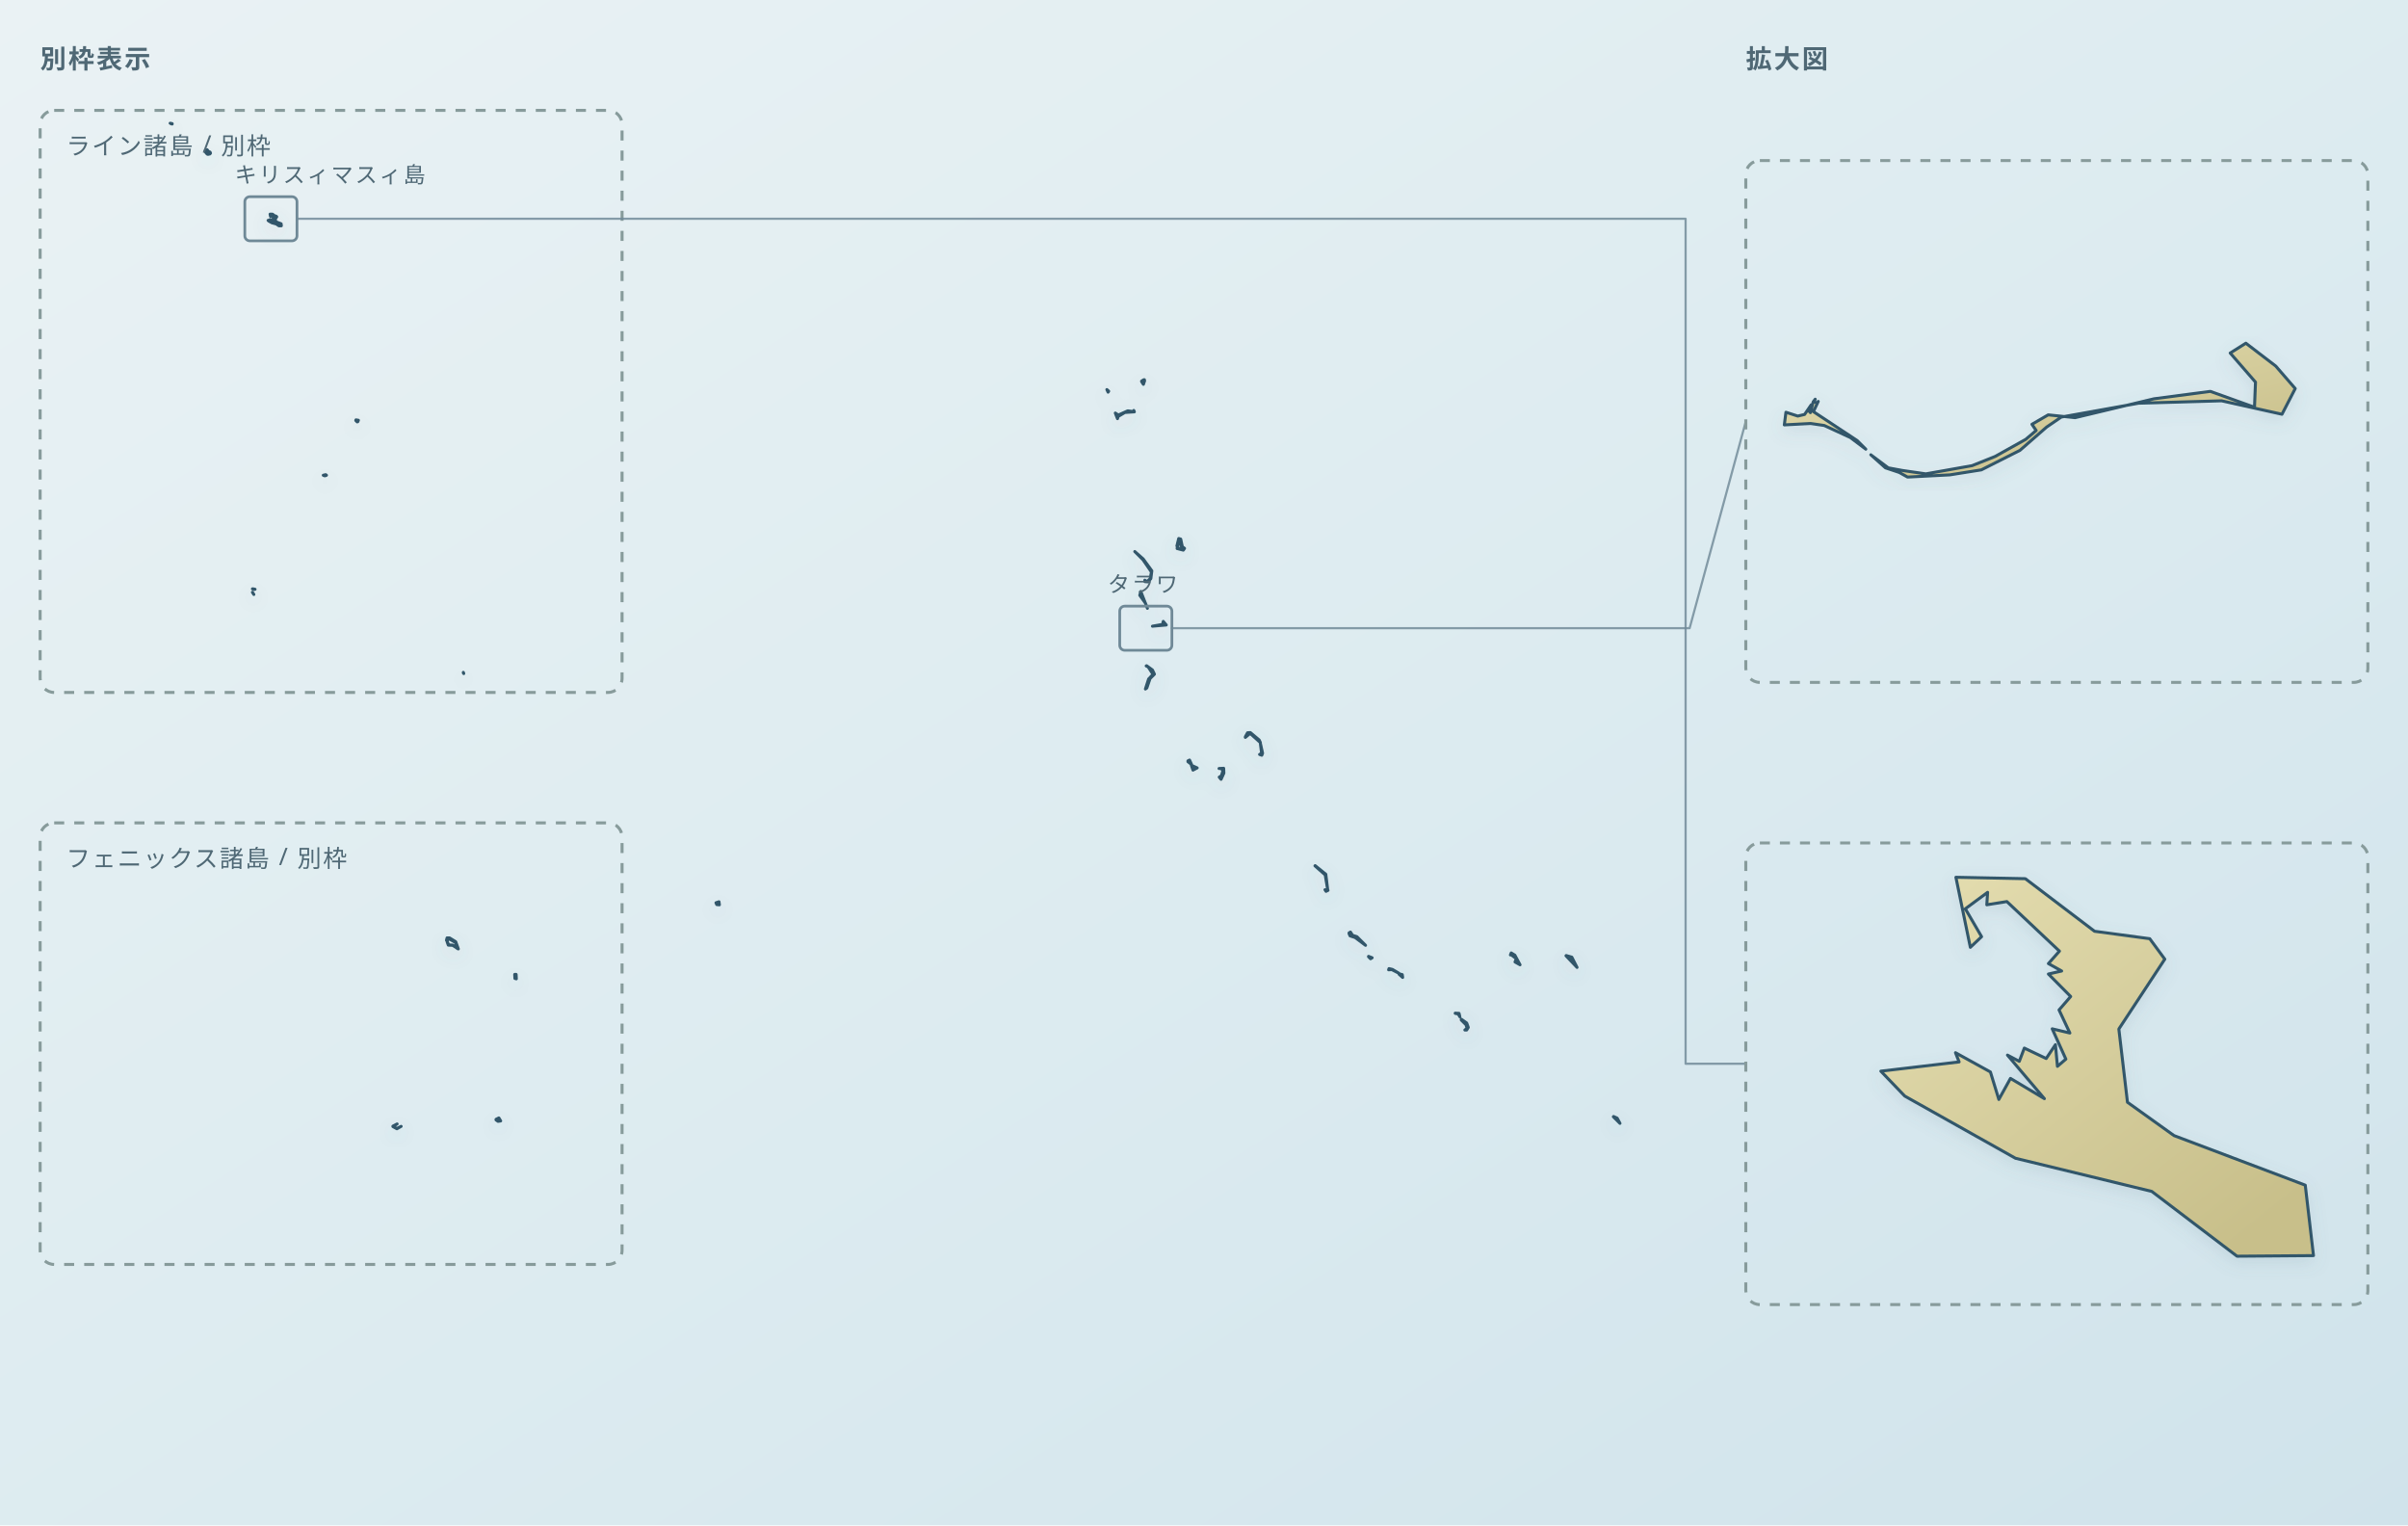
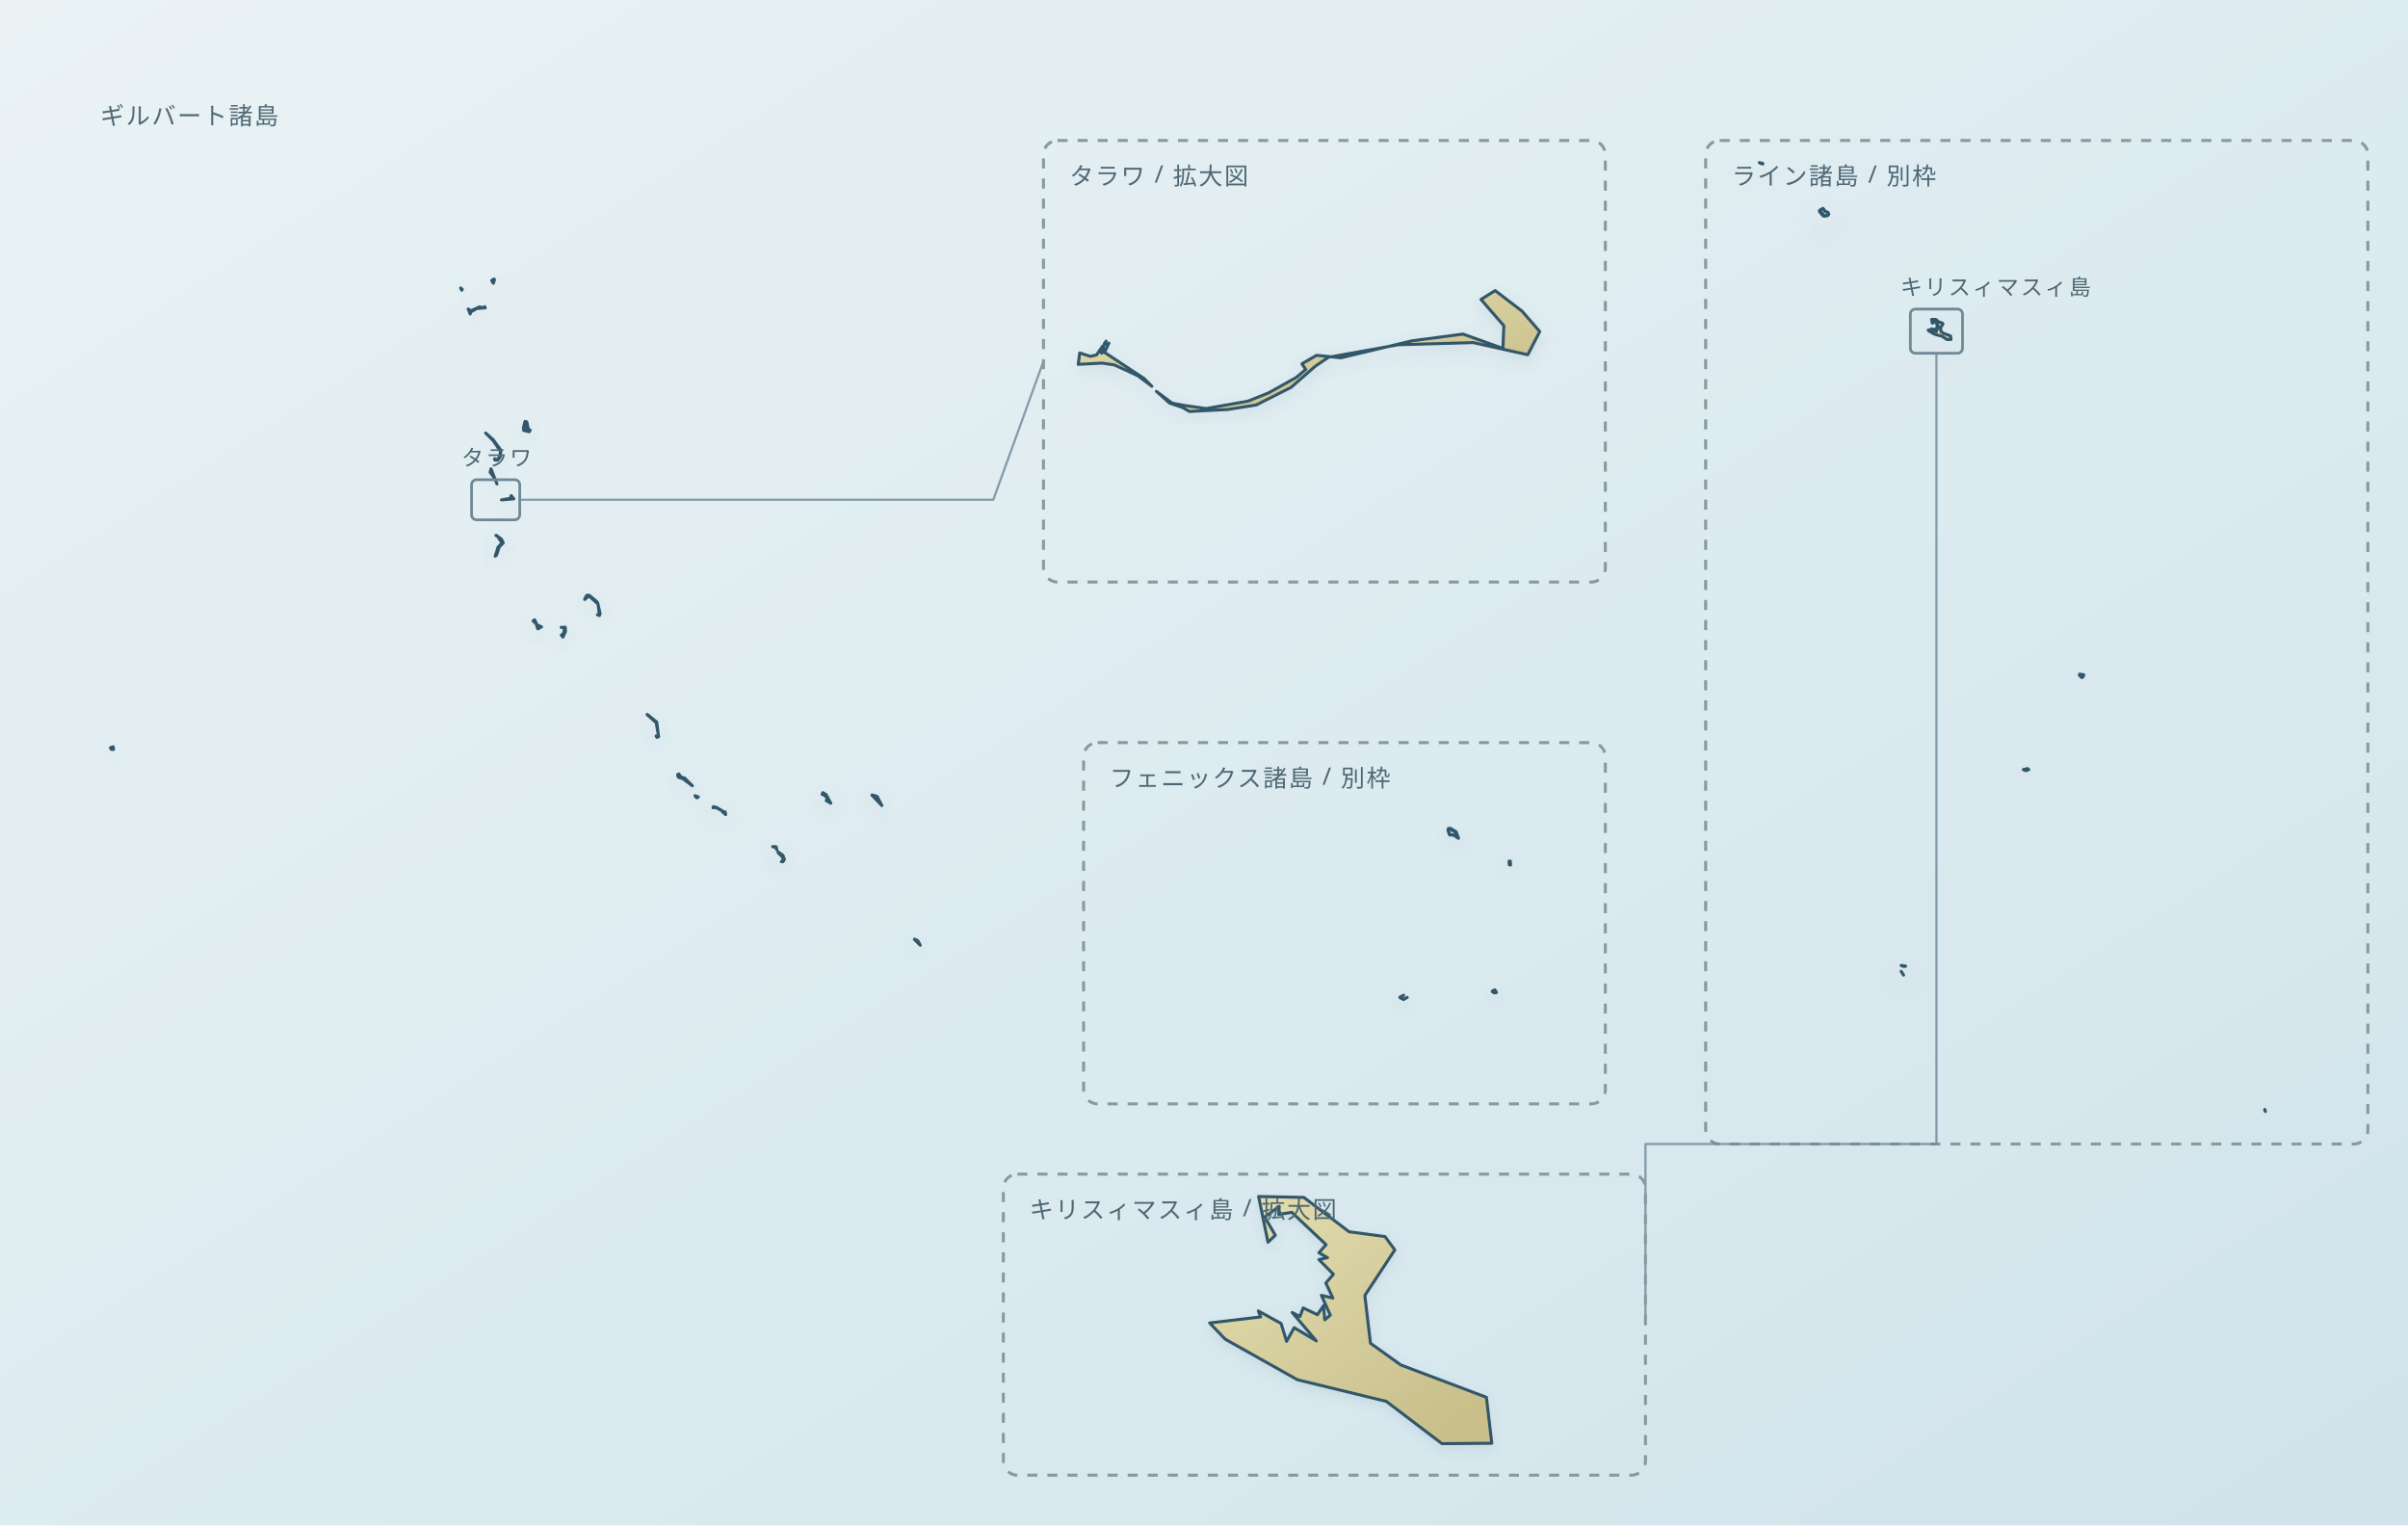
- <svg xmlns="http://www.w3.org/2000/svg" viewBox="0 0 1200 760" role="img" aria-label="Map of Kiribati with detached island-group frames on the left and detail insets on the right" data-map-style="journey-atlas-map-v3-clean-background" data-map-projection="multi-region-local-equirectangular-fit-v1">
+ <svg xmlns="http://www.w3.org/2000/svg" viewBox="0 0 1200 760" role="img" aria-label="Map of Kiribati with island groups positioned by geographic relation and two detail insets" data-map-style="journey-atlas-map-v3-clean-background" data-map-projection="multi-region-local-equirectangular-fit-v1">
  <defs>
    <linearGradient id="sea" x1="0" y1="0" x2="1" y2="1">
      <stop offset="0" stop-color="#eaf2f4" />
      <stop offset=".55" stop-color="#dcebf0" />
      <stop offset="1" stop-color="#d0e3eb" />
    </linearGradient>
    <linearGradient id="land" x1=".12" y1=".08" x2=".88" y2=".92">
      <stop offset="0" stop-color="#e2dbad" />
      <stop offset=".52" stop-color="#d4cc9b" />
      <stop offset="1" stop-color="#c8bf8a" />
    </linearGradient>
    <filter id="shadow" x="-10%" y="-10%" width="120%" height="120%">
      <feGaussianBlur in="SourceAlpha" stdDeviation="4" result="b" />
      <feOffset in="b" dy="3" result="o" />
      <feColorMatrix in="o" type="matrix" values="0 0 0 0 .12 0 0 0 0 .22 0 0 0 0 .28 0 0 0 .14 0" />
      <feBlend in="SourceGraphic" mode="normal" />
    </filter>
  </defs>
  <rect width="1200" height="760" fill="url(#sea)" />
-   <g aria-hidden="true">
-     <text x="20" y="34" font-family="system-ui, sans-serif" font-size="13" font-weight="600" letter-spacing="1" fill="#4f6875">別枠表示</text>
-     <text x="870" y="34" font-family="system-ui, sans-serif" font-size="13" font-weight="600" letter-spacing="1" fill="#4f6875">拡大図</text>
+   <text x="50" y="62" font-family="system-ui, sans-serif" font-size="12" letter-spacing=".8" fill="#4f6875">ギルバート諸島</text>
+   <g data-map-region="gilbert" transform="matrix(0.895833 0 0 0.895833 -264.583 -30.417)">
+     <path d="M 672.3,465.2 L 672.3,464.8 L 673.0,464.4 L 674.0,466.0 L 676.2,466.7 L 680.5,471.0 L 675.3,467.1 L 672.8,466.3 L 672.3,465.2 Z M 572.1,289.9 L 570.6,289.8 L 570.5,289.1 L 571.6,289.8 L 573.2,288.3 L 573.8,285.0 L 569.6,278.9 L 565.5,274.8 L 569.7,278.5 L 574.0,284.4 L 573.5,288.3 L 572.1,289.9 Z M 780.4,476.2 L 780.5,476.1 L 783.3,476.9 L 785.9,482.0 L 780.4,476.2 Z M 571.5,342.8 L 570.8,343.3 L 572.4,338.3 L 574.6,336.0 L 572.2,332.3 L 571.2,331.8 L 571.4,331.7 L 574.3,333.8 L 575.3,335.9 L 573.1,338.1 L 571.5,342.8 Z M 589.2,272.4 L 590.3,273.2 L 589.7,274.1 L 586.6,273.3 L 586.8,272.2 L 587.5,273.5 L 589.8,273.5 L 588.8,272.6 L 588.4,269.9 L 587.4,269.0 L 587.4,271.3 L 586.5,272.0 L 587.4,268.3 L 588.4,268.6 L 589.2,272.4 Z M 620.6,367.4 L 620.6,367.1 L 621.7,365.1 L 623.1,365.0 L 627.5,368.7 L 628.1,370.0 L 623.0,365.4 L 620.6,367.4 Z M 655.3,431.4 L 655.4,431.3 L 660.7,435.6 L 661.6,443.0 L 660.4,435.9 L 655.3,431.4 Z M 755.3,477.4 L 753.6,476.1 L 753.9,475.3 L 752.7,475.8 L 753.1,474.8 L 754.9,475.9 L 757.5,480.7 L 755.0,479.3 L 755.3,478.5 L 756.4,479.5 L 755.3,477.4 Z M 728.2,508.2 L 728.2,507.8 L 730.9,509.7 L 731.7,511.9 L 730.9,513.2 L 730.0,513.2 L 731.1,512.3 L 730.6,510.6 L 728.2,508.2 Z M 607.5,382.9 L 609.8,382.8 L 609.9,385.2 L 608.5,388.3 L 607.6,387.2 L 608.7,386.5 L 609.4,384.1 L 608.7,382.9 L 607.5,382.9 Z M 556.9,208.6 L 555.8,205.8 L 557.3,206.8 L 562.0,204.7 L 565.0,205.1 L 565.0,204.5 L 565.3,205.2 L 560.6,205.5 L 557.2,207.5 L 556.9,208.6 Z M 627.7,375.9 L 628.7,375.3 L 628.1,370.4 L 629.2,375.3 L 628.8,376.3 L 627.7,375.9 Z M 594.5,383.7 L 593.7,381.3 L 596.6,382.6 L 594.5,383.7 Z M 570.8,300.5 L 568.0,296.6 L 568.5,294.7 L 571.8,303.1 L 570.8,300.5 Z M 356.8,449.8 L 358.3,449.3 L 358.5,450.8 L 357.2,450.7 L 356.8,449.8 Z M 804.0,556.4 L 804.1,556.3 L 805.9,557.1 L 807.3,559.7 L 804.0,556.4 Z M 574.3,312.0 L 578.8,311.2 L 580.5,311.4 L 580.7,310.8 L 579.5,310.5 L 579.7,309.6 L 581.2,311.4 L 574.3,312.0 Z M 692.2,482.6 L 693.9,483.0 L 697.1,484.9 L 693.6,483.1 L 692.0,483.2 L 692.2,482.6 Z M 568.9,190.1 L 568.9,189.9 L 570.0,189.2 L 570.3,189.2 L 569.6,189.9 L 570.4,189.7 L 569.8,191.5 L 568.9,190.1 Z M 592.0,379.5 L 592.0,379.1 L 592.8,378.7 L 593.8,380.9 L 592.0,379.5 Z M 697.2,485.4 L 697.2,485.2 L 698.8,485.6 L 699.0,487.0 L 697.2,485.4 Z M 725.2,504.9 L 725.2,504.8 L 727.1,504.9 L 727.5,506.6 L 726.7,505.2 L 725.2,504.9 Z M 682.0,476.7 L 682.0,476.5 L 683.8,477.2 L 683.0,477.7 L 682.0,476.7 Z M 660.8,444.1 L 660.3,443.3 L 661.8,443.6 L 660.8,444.1 Z M 552.2,195.4 L 551.6,194.1 L 552.5,194.9 L 552.2,195.4 Z" fill="url(#land)" fill-rule="evenodd" stroke="#31576a" stroke-width="1.674" stroke-linejoin="round" stroke-linecap="round" filter="url(#shadow)" />
  </g>
-   <g data-map-region="gilbert">
-     <path d="M 672.3,465.2 L 672.3,464.8 L 673.0,464.4 L 674.0,466.0 L 676.2,466.7 L 680.5,471.0 L 675.3,467.1 L 672.8,466.3 L 672.3,465.2 Z M 572.1,289.9 L 570.6,289.8 L 570.5,289.1 L 571.6,289.8 L 573.2,288.3 L 573.8,285.0 L 569.6,278.9 L 565.5,274.8 L 569.7,278.5 L 574.0,284.4 L 573.5,288.3 L 572.1,289.9 Z M 780.4,476.2 L 780.5,476.1 L 783.3,476.9 L 785.9,482.0 L 780.4,476.2 Z M 571.5,342.8 L 570.8,343.3 L 572.4,338.3 L 574.6,336.0 L 572.2,332.3 L 571.2,331.8 L 571.4,331.7 L 574.3,333.8 L 575.3,335.9 L 573.1,338.1 L 571.5,342.8 Z M 589.2,272.4 L 590.3,273.2 L 589.7,274.1 L 586.6,273.3 L 586.8,272.2 L 587.5,273.5 L 589.8,273.5 L 588.8,272.6 L 588.4,269.9 L 587.4,269.0 L 587.4,271.3 L 586.5,272.0 L 587.4,268.3 L 588.4,268.6 L 589.2,272.4 Z M 620.6,367.4 L 620.6,367.1 L 621.7,365.1 L 623.1,365.0 L 627.5,368.7 L 628.1,370.0 L 623.0,365.4 L 620.6,367.4 Z M 655.3,431.4 L 655.4,431.3 L 660.7,435.6 L 661.6,443.0 L 660.4,435.9 L 655.3,431.4 Z M 755.3,477.4 L 753.6,476.1 L 753.9,475.3 L 752.7,475.8 L 753.1,474.8 L 754.9,475.9 L 757.5,480.7 L 755.0,479.3 L 755.3,478.5 L 756.4,479.5 L 755.3,477.4 Z M 728.2,508.2 L 728.2,507.8 L 730.9,509.7 L 731.7,511.9 L 730.9,513.2 L 730.0,513.2 L 731.1,512.3 L 730.6,510.6 L 728.2,508.2 Z M 607.5,382.9 L 609.8,382.8 L 609.9,385.2 L 608.5,388.3 L 607.6,387.2 L 608.7,386.5 L 609.4,384.1 L 608.7,382.9 L 607.5,382.9 Z M 556.9,208.6 L 555.8,205.8 L 557.3,206.8 L 562.0,204.7 L 565.0,205.1 L 565.0,204.5 L 565.3,205.2 L 560.6,205.5 L 557.2,207.5 L 556.9,208.6 Z M 627.7,375.9 L 628.7,375.3 L 628.1,370.4 L 629.2,375.3 L 628.8,376.3 L 627.7,375.9 Z M 594.5,383.7 L 593.7,381.3 L 596.6,382.6 L 594.5,383.7 Z M 570.8,300.5 L 568.0,296.6 L 568.5,294.7 L 571.8,303.1 L 570.8,300.5 Z M 356.8,449.8 L 358.3,449.3 L 358.5,450.8 L 357.2,450.7 L 356.8,449.8 Z M 804.0,556.4 L 804.1,556.3 L 805.9,557.1 L 807.3,559.7 L 804.0,556.4 Z M 574.3,312.0 L 578.8,311.2 L 580.5,311.4 L 580.7,310.8 L 579.5,310.5 L 579.7,309.6 L 581.2,311.4 L 574.3,312.0 Z M 692.2,482.6 L 693.9,483.0 L 697.1,484.9 L 693.6,483.1 L 692.0,483.2 L 692.2,482.6 Z M 568.9,190.1 L 568.9,189.9 L 570.0,189.2 L 570.3,189.2 L 569.6,189.9 L 570.4,189.7 L 569.8,191.5 L 568.9,190.1 Z M 592.0,379.5 L 592.0,379.1 L 592.8,378.7 L 593.8,380.9 L 592.0,379.5 Z M 697.2,485.4 L 697.2,485.2 L 698.8,485.6 L 699.0,487.0 L 697.2,485.4 Z M 725.2,504.9 L 725.2,504.8 L 727.1,504.9 L 727.5,506.6 L 726.7,505.2 L 725.2,504.9 Z M 682.0,476.7 L 682.0,476.5 L 683.8,477.2 L 683.0,477.7 L 682.0,476.7 Z M 660.8,444.1 L 660.3,443.3 L 661.8,443.6 L 660.8,444.1 Z M 552.2,195.4 L 551.6,194.1 L 552.5,194.9 L 552.2,195.4 Z" fill="url(#land)" fill-rule="evenodd" stroke="#31576a" stroke-width="1.5" stroke-linejoin="round" stroke-linecap="round" filter="url(#shadow)" />
+   <g data-map-inset-frame="phoenix">
+     <rect x="540" y="370" width="260" height="180" rx="7" fill="none" stroke="#879b9b" stroke-width="1.5" stroke-dasharray="5 5" />
  </g>
+   <g data-map-region="phoenix" transform="matrix(0.896552 0 0 0.896552 522.069 -6.207)">
+     <path d="M 222.5,468.5 L 222.8,467.3 L 224.0,467.3 L 227.1,469.2 L 228.4,472.8 L 225.6,471.0 L 223.4,470.9 L 222.8,469.2 L 223.7,470.8 L 225.7,470.9 L 228.1,472.7 L 227.0,469.6 L 223.2,467.4 L 223.0,468.8 L 222.5,468.5 Z M 247.2,558.0 L 247.2,557.7 L 248.6,557.0 L 249.5,558.5 L 248.2,558.7 L 247.2,558.0 Z M 195.8,561.3 L 195.8,561.1 L 197.9,560.0 L 196.2,561.0 L 196.8,561.8 L 197.9,562.2 L 199.9,561.2 L 197.8,562.4 L 195.8,561.3 Z M 256.6,487.5 L 256.5,485.5 L 257.2,485.5 L 257.3,487.7 L 256.6,487.5 Z" fill="url(#land)" fill-rule="evenodd" stroke="#31576a" stroke-width="1.673" stroke-linejoin="round" stroke-linecap="round" filter="url(#shadow)" />
+   </g>
+   <text x="553" y="392" font-family="system-ui, sans-serif" font-size="12" letter-spacing=".8" fill="#4f6875">フェニックス諸島 / 別枠</text>
  <g data-map-inset-frame="line">
-     <rect x="20" y="55" width="290" height="290" rx="7" fill="none" stroke="#879b9b" stroke-width="1.5" stroke-dasharray="5 5" />
+     <rect x="850" y="70" width="330" height="500" rx="7" fill="none" stroke="#879b9b" stroke-width="1.5" stroke-dasharray="5 5" />
  </g>
-   <g data-map-region="line">
-     <path d="M 136.8,107.5 L 137.6,107.7 L 137.9,108.0 L 137.2,109.1 L 137.3,110.2 L 138.0,110.7 L 140.1,111.5 L 140.2,112.5 L 139.0,112.5 L 137.7,111.6 L 135.5,111.0 L 133.9,110.1 L 133.6,109.8 L 134.7,109.6 L 134.6,109.4 L 135.2,109.8 L 135.3,110.2 L 135.5,109.9 L 136.0,110.2 L 135.4,109.5 L 135.7,109.6 L 135.8,109.4 L 136.0,109.5 L 136.2,109.3 L 136.2,109.6 L 136.3,109.5 L 136.1,109.1 L 136.5,109.2 L 136.2,108.8 L 136.5,108.6 L 136.1,108.2 L 136.3,108.2 L 136.1,108.1 L 136.2,107.9 L 135.4,107.1 L 135.2,107.2 L 135.2,107.0 L 134.8,107.2 L 135.1,107.7 L 134.8,107.8 L 134.6,106.7 L 135.8,106.7 L 136.8,107.5 Z M 178.6,209.4 L 178.3,210.1 L 178.0,210.2 L 177.3,209.5 L 177.4,209.2 L 178.6,209.4 Z M 104.7,76.5 L 104.8,76.1 L 104.9,76.3 L 104.6,76.7 L 103.6,76.9 L 103.3,76.8 L 102.7,76.2 L 103.1,76.1 L 103.5,76.8 L 104.7,76.5 Z M 161.1,236.8 L 162.3,236.5 L 162.7,236.8 L 161.9,237.1 L 161.1,236.8 Z M 102.8,76.0 L 102.2,75.6 L 102.2,75.2 L 103.2,74.6 L 103.3,74.8 L 103.2,74.7 L 102.5,75.2 L 102.8,76.0 Z M 85.8,61.6 L 85.8,61.8 L 85.4,61.7 L 84.8,61.4 L 85.8,61.6 Z M 104.7,75.8 L 103.8,75.5 L 103.4,74.8 L 103.8,75.4 L 104.7,75.8 Z M 125.8,293.4 L 126.1,293.4 L 127.1,293.6 L 126.6,293.7 L 125.8,293.4 Z M 125.8,295.1 L 126.0,295.4 L 126.5,296.2 L 125.8,295.1 Z M 230.9,335.3 L 230.9,335.0 L 231.1,335.6 L 230.9,335.3 Z" fill="url(#land)" fill-rule="evenodd" stroke="#31576a" stroke-width="1.5" stroke-linejoin="round" stroke-linecap="round" filter="url(#shadow)" />
+   <g data-map-region="line" transform="matrix(1.724138 0 0 1.724138 730.517 -24.828)">
+     <path d="M 136.8,107.5 L 137.6,107.7 L 137.9,108.0 L 137.2,109.1 L 137.3,110.2 L 138.0,110.7 L 140.1,111.5 L 140.2,112.5 L 139.0,112.5 L 137.7,111.6 L 135.5,111.0 L 133.9,110.1 L 133.6,109.8 L 134.7,109.6 L 134.6,109.4 L 135.2,109.8 L 135.3,110.2 L 135.5,109.9 L 136.0,110.2 L 135.4,109.5 L 135.7,109.6 L 135.8,109.4 L 136.0,109.5 L 136.2,109.3 L 136.2,109.6 L 136.3,109.5 L 136.1,109.1 L 136.5,109.2 L 136.2,108.8 L 136.5,108.6 L 136.1,108.2 L 136.3,108.2 L 136.1,108.1 L 136.2,107.9 L 135.4,107.1 L 135.2,107.2 L 135.2,107.0 L 134.8,107.2 L 135.1,107.7 L 134.8,107.8 L 134.6,106.7 L 135.8,106.7 L 136.8,107.5 Z M 178.6,209.4 L 178.3,210.1 L 178.0,210.2 L 177.3,209.5 L 177.4,209.2 L 178.6,209.4 Z M 104.7,76.5 L 104.8,76.1 L 104.9,76.3 L 104.6,76.7 L 103.6,76.9 L 103.3,76.8 L 102.7,76.2 L 103.1,76.1 L 103.5,76.8 L 104.7,76.5 Z M 161.1,236.8 L 162.3,236.5 L 162.7,236.8 L 161.9,237.1 L 161.1,236.8 Z M 102.8,76.0 L 102.2,75.6 L 102.2,75.2 L 103.2,74.6 L 103.3,74.8 L 103.2,74.7 L 102.5,75.2 L 102.8,76.0 Z M 85.8,61.6 L 85.8,61.8 L 85.4,61.7 L 84.8,61.4 L 85.8,61.6 Z M 104.7,75.8 L 103.8,75.5 L 103.4,74.8 L 103.8,75.4 L 104.7,75.8 Z M 125.8,293.4 L 126.1,293.4 L 127.1,293.6 L 126.6,293.7 L 125.8,293.4 Z M 125.8,295.1 L 126.0,295.4 L 126.5,296.2 L 125.8,295.1 Z M 230.9,335.3 L 230.9,335.0 L 231.1,335.6 L 230.9,335.3 Z" fill="url(#land)" fill-rule="evenodd" stroke="#31576a" stroke-width="0.870" stroke-linejoin="round" stroke-linecap="round" filter="url(#shadow)" />
  </g>
-   <text x="33" y="77" font-family="system-ui, sans-serif" font-size="12" letter-spacing=".8" fill="#4f6875">ライン諸島 / 別枠</text>
-   <g data-map-inset-frame="phoenix">
-     <rect x="20" y="410" width="290" height="220" rx="7" fill="none" stroke="#879b9b" stroke-width="1.5" stroke-dasharray="5 5" />
+   <text x="863" y="92" font-family="system-ui, sans-serif" font-size="12" letter-spacing=".8" fill="#4f6875">ライン諸島 / 別枠</text>
+   <g aria-hidden="true" fill="none" stroke="#6f8997" stroke-linejoin="round" stroke-linecap="round">
+     <rect x="235" y="239" width="24" height="20" rx="2.5" stroke-width="1.35" />
+     <path d="M 259,249 L 495,249 L 520,180" stroke-width="1.1" opacity=".82" />
  </g>
-   <g data-map-region="phoenix">
-     <path d="M 222.5,468.5 L 222.8,467.3 L 224.0,467.3 L 227.1,469.2 L 228.4,472.8 L 225.6,471.0 L 223.4,470.9 L 222.8,469.2 L 223.7,470.8 L 225.7,470.9 L 228.1,472.7 L 227.0,469.6 L 223.2,467.4 L 223.0,468.8 L 222.5,468.5 Z M 247.2,558.0 L 247.2,557.7 L 248.6,557.0 L 249.5,558.5 L 248.2,558.7 L 247.2,558.0 Z M 195.8,561.3 L 195.8,561.1 L 197.9,560.0 L 196.2,561.0 L 196.8,561.8 L 197.9,562.2 L 199.9,561.2 L 197.8,562.4 L 195.8,561.3 Z M 256.6,487.5 L 256.5,485.5 L 257.2,485.5 L 257.3,487.7 L 256.6,487.5 Z" fill="url(#land)" fill-rule="evenodd" stroke="#31576a" stroke-width="1.5" stroke-linejoin="round" stroke-linecap="round" filter="url(#shadow)" />
+   <text x="230" y="232" font-family="system-ui, sans-serif" font-size="11" letter-spacing="1" fill="#4f6875">タラワ</text>
+   <g data-map-inset-frame="tarawa">
+     <rect x="520" y="70" width="280" height="220" rx="7" fill="none" stroke="#879b9b" stroke-width="1.5" stroke-dasharray="5 5" />
  </g>
-   <text x="33" y="432" font-family="system-ui, sans-serif" font-size="12" letter-spacing=".8" fill="#4f6875">フェニックス諸島 / 別枠</text>
+   <g data-map-region="tarawa" transform="matrix(0.903226 0 0 0.903226 -265.806 -9.677)">
+     <path d="M 941.0,233.1 L 932.3,226.6 L 939.6,233.1 L 946.5,235.4 L 950.6,237.7 L 971.7,236.6 L 987.4,234.1 L 1006.6,224.4 L 1019.9,212.8 L 1027.2,207.8 L 1065.7,200.9 L 1107.1,199.7 L 1137.2,206.4 L 1143.8,193.6 L 1134.1,182.4 L 1119.2,171.0 L 1111.4,175.9 L 1124.0,190.4 L 1123.5,202.9 L 1101.5,195.0 L 1073.4,198.7 L 1052.5,203.7 L 1034.1,208.1 L 1020.7,206.7 L 1012.6,211.4 L 1014.7,214.5 L 1009.5,218.9 L 994.3,227.4 L 982.8,232.0 L 959.7,236.1 L 948.0,234.4 L 941.0,233.1 Z M 929.8,223.8 L 925.5,219.5 L 903.7,205.1 L 906.1,200.0 L 905.6,200.8 L 903.9,200.2 L 904.6,198.9 L 903.6,200.2 L 902.2,205.6 L 901.1,204.4 L 902.6,201.7 L 899.3,206.5 L 895.9,207.3 L 890.0,205.4 L 889.2,211.7 L 902.3,211.0 L 909.1,212.0 L 922.1,218.0 L 929.8,223.8 Z" fill="url(#land)" fill-rule="evenodd" stroke="#31576a" stroke-width="1.661" stroke-linejoin="round" stroke-linecap="round" filter="url(#shadow)" />
+   </g>
+   <text x="533" y="92" font-family="system-ui, sans-serif" font-size="12" letter-spacing=".8" fill="#4f6875">タラワ / 拡大図</text>
  <g aria-hidden="true" fill="none" stroke="#6f8997" stroke-linejoin="round" stroke-linecap="round">
-     <rect x="558" y="302" width="26" height="22" rx="2.5" stroke-width="1.35" />
-     <path d="M 584,313 L 842,313 L 870,210" stroke-width="1.1" opacity=".82" />
+     <rect x="952" y="154" width="26" height="22" rx="2.5" stroke-width="1.35" />
+     <path d="M 965,176 L 965,570 L 820,570 L 820,660" stroke-width="1.1" opacity=".82" />
  </g>
-   <text x="552" y="295" font-family="system-ui, sans-serif" font-size="11" letter-spacing="1" fill="#4f6875">タラワ</text>
-   <g data-map-inset-frame="tarawa">
-     <rect x="870" y="80" width="310" height="260" rx="7" fill="none" stroke="#879b9b" stroke-width="1.5" stroke-dasharray="5 5" />
+   <text x="947" y="147" font-family="system-ui, sans-serif" font-size="11" letter-spacing="1" fill="#4f6875">キリスィマスィ島</text>
+   <g data-map-inset-frame="kiritimati">
+     <rect x="500" y="585" width="320" height="150" rx="7" fill="none" stroke="#879b9b" stroke-width="1.5" stroke-dasharray="5 5" />
  </g>
-   <g data-map-region="tarawa">
-     <path d="M 941.0,233.1 L 932.3,226.6 L 939.6,233.1 L 946.5,235.4 L 950.6,237.7 L 971.7,236.6 L 987.4,234.1 L 1006.6,224.4 L 1019.9,212.8 L 1027.2,207.8 L 1065.7,200.9 L 1107.1,199.7 L 1137.2,206.4 L 1143.8,193.6 L 1134.1,182.4 L 1119.2,171.0 L 1111.4,175.9 L 1124.0,190.4 L 1123.5,202.9 L 1101.5,195.0 L 1073.4,198.7 L 1052.5,203.7 L 1034.1,208.1 L 1020.7,206.7 L 1012.6,211.4 L 1014.7,214.5 L 1009.5,218.9 L 994.3,227.4 L 982.8,232.0 L 959.7,236.1 L 948.0,234.4 L 941.0,233.1 Z M 929.8,223.8 L 925.5,219.5 L 903.7,205.1 L 906.1,200.0 L 905.6,200.8 L 903.9,200.2 L 904.6,198.9 L 903.6,200.2 L 902.2,205.6 L 901.1,204.4 L 902.6,201.7 L 899.3,206.5 L 895.9,207.3 L 890.0,205.4 L 889.2,211.7 L 902.3,211.0 L 909.1,212.0 L 922.1,218.0 L 929.8,223.8 Z" fill="url(#land)" fill-rule="evenodd" stroke="#31576a" stroke-width="1.5" stroke-linejoin="round" stroke-linecap="round" filter="url(#shadow)" />
+   <g data-map-region="kiritimati" transform="matrix(0.652174 0 0 0.652174 -8.478 311.087)">
+     <path d="M 1043.8,464.0 L 1071.3,467.7 L 1078.8,477.9 L 1055.9,512.7 L 1060.2,549.2 L 1083.4,565.8 L 1148.8,590.5 L 1152.9,625.6 L 1114.8,625.9 L 1072.3,593.6 L 1004.4,577.1 L 949.2,546.1 L 937.3,533.7 L 976.3,529.1 L 974.5,524.5 L 991.9,534.1 L 996.1,547.8 L 1001.9,537.3 L 1018.8,547.4 L 1000.4,525.7 L 1006.3,528.8 L 1008.8,522.2 L 1019.7,527.4 L 1024.3,520.5 L 1025.3,531.3 L 1029.5,527.7 L 1022.7,512.6 L 1031.5,514.7 L 1026.1,503.2 L 1031.9,496.5 L 1020.8,485.3 L 1027.4,483.8 L 1020.8,480.1 L 1026.3,473.9 L 1000.1,449.2 L 990.1,450.8 L 990.5,444.6 L 979.4,452.8 L 987.5,466.7 L 981.9,472.0 L 974.7,437.1 L 1009.3,437.8 L 1043.8,464.0 Z" fill="url(#land)" fill-rule="evenodd" stroke="#31576a" stroke-width="2.300" stroke-linejoin="round" stroke-linecap="round" filter="url(#shadow)" />
  </g>
-   <g aria-hidden="true" fill="none" stroke="#6f8997" stroke-linejoin="round" stroke-linecap="round">
-     <rect x="122" y="98" width="26" height="22" rx="2.5" stroke-width="1.35" />
-     <path d="M 148,109 L 840,109 L 840,530 L 870,530" stroke-width="1.1" opacity=".82" />
-   </g>
-   <text x="117" y="91" font-family="system-ui, sans-serif" font-size="11" letter-spacing="1" fill="#4f6875">キリスィマスィ島</text>
-   <g data-map-inset-frame="kiritimati">
-     <rect x="870" y="420" width="310" height="230" rx="7" fill="none" stroke="#879b9b" stroke-width="1.5" stroke-dasharray="5 5" />
-   </g>
-   <g data-map-region="kiritimati">
-     <path d="M 1043.8,464.0 L 1071.3,467.7 L 1078.8,477.9 L 1055.9,512.7 L 1060.2,549.2 L 1083.4,565.8 L 1148.8,590.5 L 1152.9,625.6 L 1114.8,625.9 L 1072.3,593.6 L 1004.4,577.1 L 949.2,546.1 L 937.3,533.7 L 976.3,529.1 L 974.5,524.5 L 991.9,534.1 L 996.1,547.8 L 1001.9,537.3 L 1018.8,547.4 L 1000.4,525.7 L 1006.3,528.8 L 1008.8,522.2 L 1019.7,527.4 L 1024.3,520.5 L 1025.3,531.3 L 1029.5,527.7 L 1022.7,512.6 L 1031.5,514.7 L 1026.1,503.2 L 1031.9,496.5 L 1020.8,485.3 L 1027.4,483.8 L 1020.8,480.1 L 1026.3,473.9 L 1000.1,449.2 L 990.1,450.8 L 990.5,444.6 L 979.4,452.8 L 987.5,466.7 L 981.9,472.0 L 974.7,437.1 L 1009.3,437.8 L 1043.8,464.0 Z" fill="url(#land)" fill-rule="evenodd" stroke="#31576a" stroke-width="1.5" stroke-linejoin="round" stroke-linecap="round" filter="url(#shadow)" />
-   </g>
+   <text x="513" y="607" font-family="system-ui, sans-serif" font-size="12" letter-spacing=".8" fill="#4f6875">キリスィマスィ島 / 拡大図</text>
</svg>
